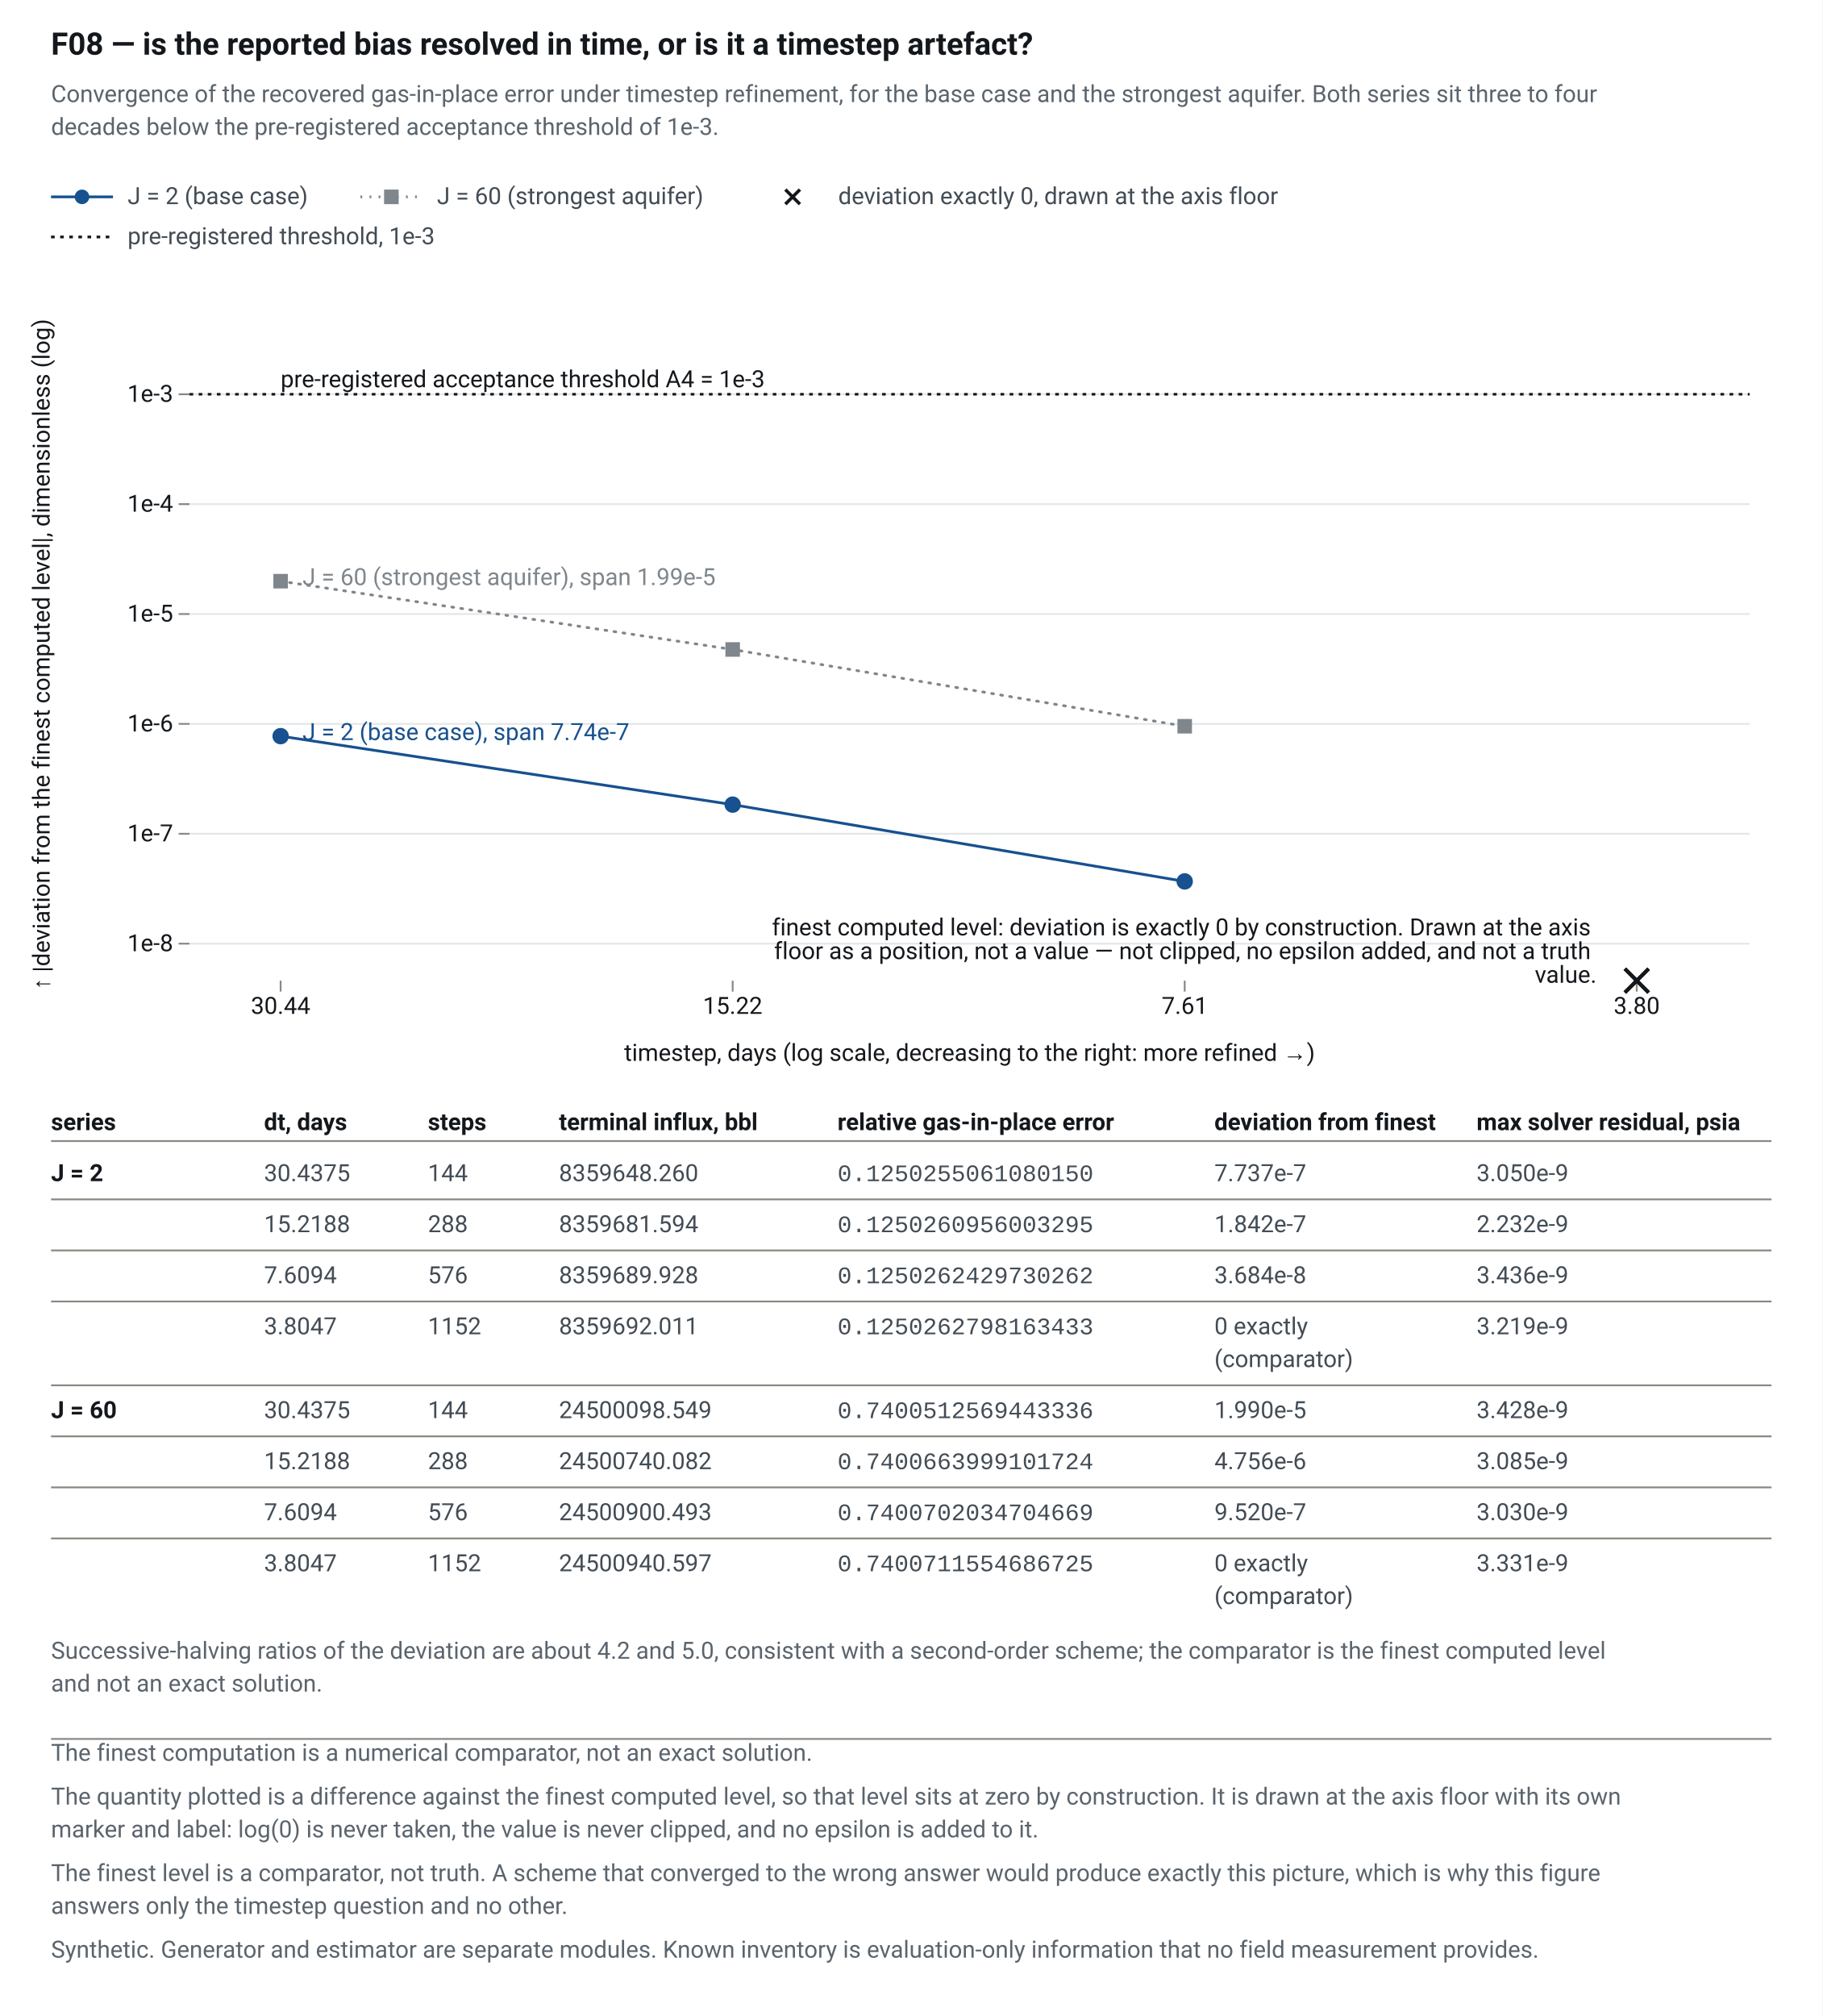
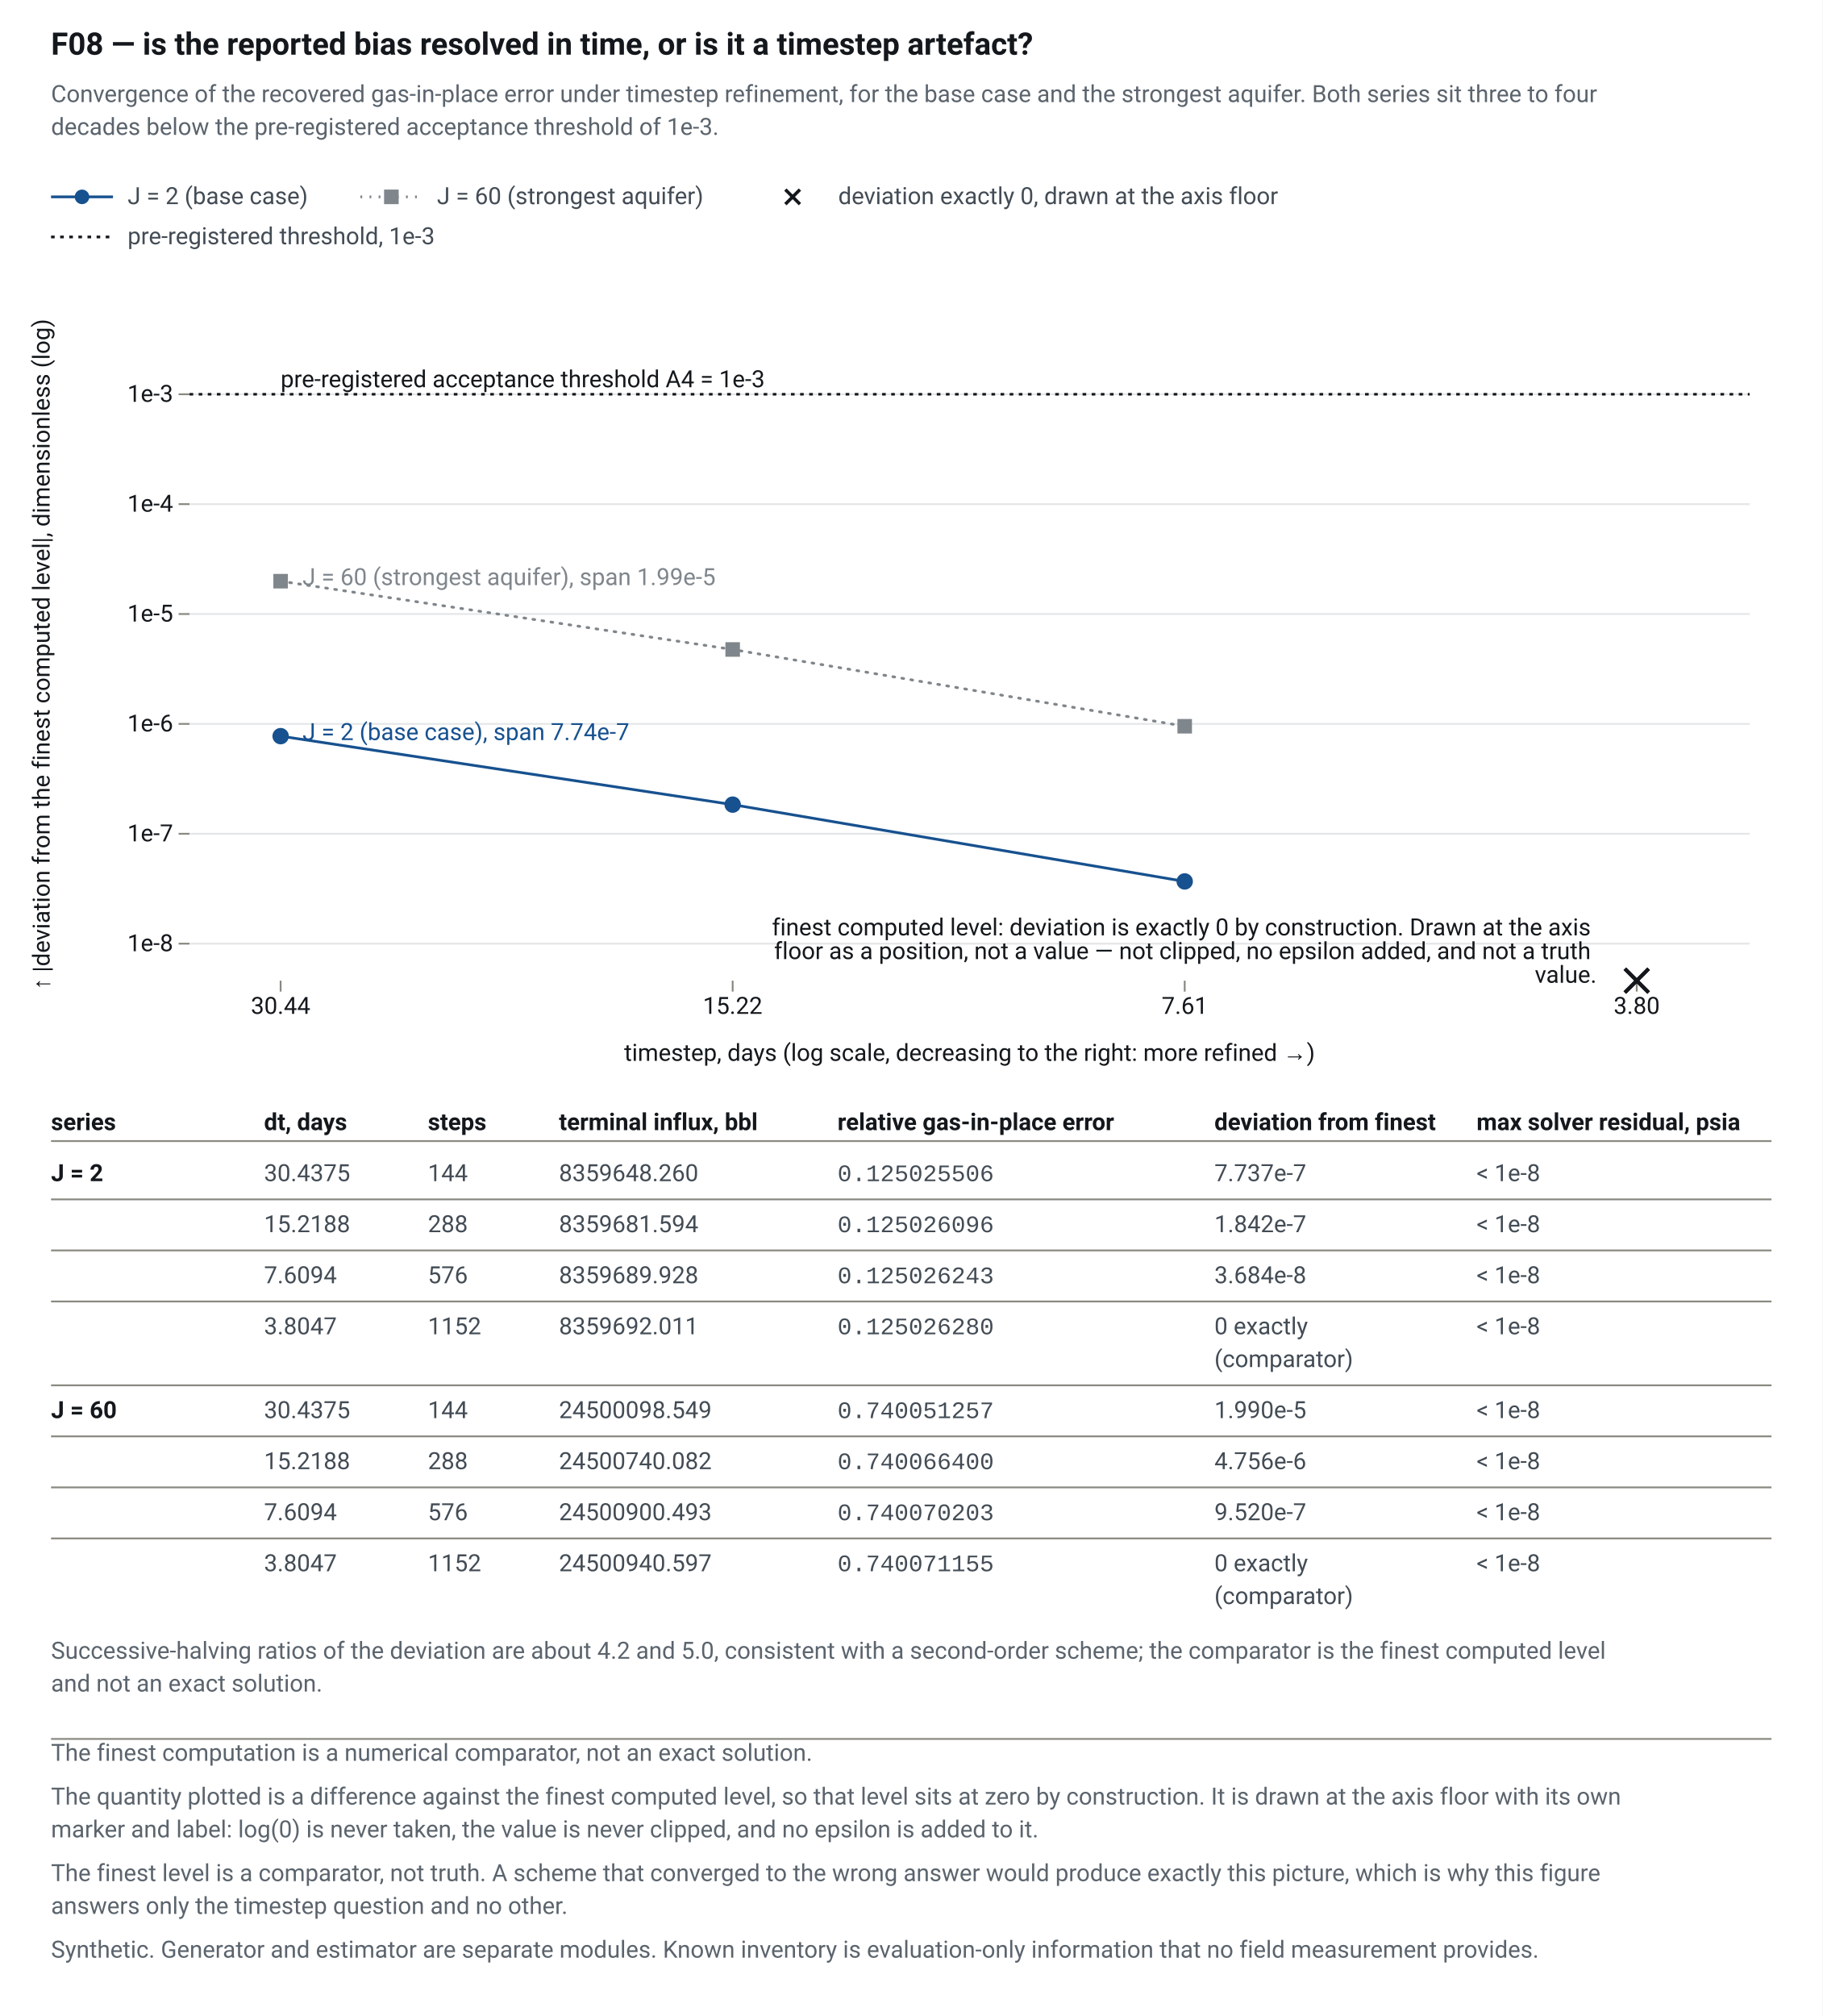
<svg xmlns="http://www.w3.org/2000/svg" aria-describedby="desc-f08-is-the-reported-bias-resolved-in-time-or-is-it-a-timestep-artefact-" aria-label="F08 — is the reported bias resolved in time, or is it a timestep artefact?" role="img" viewBox="0 0 1000 1106" height="1106" style="color:#14181c" width="1000">
  <rect height="1106" fill="#ffffff" width="1000" y="0" x="0" />
  <text font-variant-numeric="tabular-nums" text-anchor="start" fill="#14181c" font-weight="600" font-family="-apple-system, BlinkMacSystemFont, &quot;Segoe UI&quot;, Roboto, &quot;Helvetica Neue&quot;, Arial,     &quot;Noto Sans&quot;, sans-serif, &quot;Apple Color Emoji&quot;, &quot;Segoe UI Emoji&quot;" font-size="17px" y="30" x="28">F08 — is the reported bias resolved in time, or is it a timestep artefact?</text>
  <text font-variant-numeric="tabular-nums" text-anchor="start" fill="#5b646d" font-weight="400" font-family="-apple-system, BlinkMacSystemFont, &quot;Segoe UI&quot;, Roboto, &quot;Helvetica Neue&quot;, Arial,     &quot;Noto Sans&quot;, sans-serif, &quot;Apple Color Emoji&quot;, &quot;Segoe UI Emoji&quot;" font-size="13px" y="56" x="28">Convergence of the recovered gas-in-place error under timestep refinement, for the base case and the strongest aquifer. Both series sit three to four</text>
  <text font-variant-numeric="tabular-nums" text-anchor="start" fill="#5b646d" font-weight="400" font-family="-apple-system, BlinkMacSystemFont, &quot;Segoe UI&quot;, Roboto, &quot;Helvetica Neue&quot;, Arial,     &quot;Noto Sans&quot;, sans-serif, &quot;Apple Color Emoji&quot;, &quot;Segoe UI Emoji&quot;" font-size="13px" y="74" x="28">decades below the pre-registered acceptance threshold of 1e-3.</text>
  <g>
    <line stroke-width="1.5" stroke="#17518f" y2="108" x2="62" y1="108" x1="28" />
    <circle fill="#17518f" r="4" cy="108" cx="45" />
    <text font-variant-numeric="tabular-nums" text-anchor="start" fill="#434c55" font-weight="400" font-family="-apple-system, BlinkMacSystemFont, &quot;Segoe UI&quot;, Roboto, &quot;Helvetica Neue&quot;, Arial,     &quot;Noto Sans&quot;, sans-serif, &quot;Apple Color Emoji&quot;, &quot;Segoe UI Emoji&quot;" font-size="13px" y="112" x="70">J = 2 (base case)</text>
    <line stroke-dasharray="1 4" stroke-width="1.5" stroke="#7f868c" y2="108" x2="231.74" y1="108" x1="197.74" />
    <rect fill="#7f868c" height="8" width="8" y="104" x="210.74" />
    <text font-variant-numeric="tabular-nums" text-anchor="start" fill="#434c55" font-weight="400" font-family="-apple-system, BlinkMacSystemFont, &quot;Segoe UI&quot;, Roboto, &quot;Helvetica Neue&quot;, Arial,     &quot;Noto Sans&quot;, sans-serif, &quot;Apple Color Emoji&quot;, &quot;Segoe UI Emoji&quot;" font-size="13px" y="112" x="239.74">J = 60 (strongest aquifer)</text>
    <path stroke-width="1.8" stroke="#14181c" d="M430.923,104L438.923,112M430.923,112L438.923,104" />
    <text font-variant-numeric="tabular-nums" text-anchor="start" fill="#434c55" font-weight="400" font-family="-apple-system, BlinkMacSystemFont, &quot;Segoe UI&quot;, Roboto, &quot;Helvetica Neue&quot;, Arial,     &quot;Noto Sans&quot;, sans-serif, &quot;Apple Color Emoji&quot;, &quot;Segoe UI Emoji&quot;" font-size="13px" y="112" x="459.923">deviation exactly 0, drawn at the axis floor</text>
    <line stroke-dasharray="2 3" stroke-width="1.5" stroke="#14181c" y2="130" x2="62" y1="130" x1="28" />
    <text font-variant-numeric="tabular-nums" text-anchor="start" fill="#434c55" font-weight="400" font-family="-apple-system, BlinkMacSystemFont, &quot;Segoe UI&quot;, Roboto, &quot;Helvetica Neue&quot;, Arial,     &quot;Noto Sans&quot;, sans-serif, &quot;Apple Color Emoji&quot;, &quot;Segoe UI Emoji&quot;" font-size="13px" y="134" x="70">pre-registered threshold, 1e-3</text>
  </g>
  <g fill="currentColor" font-family="-apple-system, BlinkMacSystemFont, &quot;Segoe UI&quot;, Roboto, &quot;Helvetica Neue&quot;, Arial,     &quot;Noto Sans&quot;, sans-serif, &quot;Apple Color Emoji&quot;, &quot;Segoe UI Emoji&quot;" font-size="13" text-anchor="middle" style="white-space:pre" transform="translate(0,154)">
    <g stroke="#8a8981" fill="none" aria-hidden="true">
      <path d="M0,0L-6,0" transform="translate(104,363.7013)" />
      <path d="M0,0L-6,0" transform="translate(104,303.4197)" />
      <path d="M0,0L-6,0" transform="translate(104,243.138)" />
      <path d="M0,0L-6,0" transform="translate(104,182.8564)" />
      <path d="M0,0L-6,0" transform="translate(104,122.5748)" />
      <path d="M0,0L-6,0" transform="translate(104,62.29316)" />
    </g>
    <g transform="translate(-9,0)" font-variant="tabular-nums" font-size="13" text-anchor="end">
      <text transform="translate(104,363.7013)" y="0.32em">1e-8</text>
      <text transform="translate(104,303.4197)" y="0.32em">1e-7</text>
      <text transform="translate(104,243.138)" y="0.32em">1e-6</text>
      <text transform="translate(104,182.8564)" y="0.32em">1e-5</text>
      <text transform="translate(104,122.5748)" y="0.32em">1e-4</text>
      <text transform="translate(104,62.29316)" y="0.32em">1e-3</text>
    </g>
    <g transform="translate(-86,0)" font-size="13">
      <text transform="translate(104,205) rotate(-90)" y="0.71em">↑ |deviation from the finest computed level|, dimensionless (log)</text>
    </g>
    <g stroke="#8a8981" fill="none" aria-hidden="true">
      <path d="M0,0L0,6" transform="translate(153.9791,384)" />
      <path d="M0,0L0,6" transform="translate(402.0079,384)" />
      <path d="M0,0L0,6" transform="translate(650.0368,384)" />
      <path d="M0,0L0,6" transform="translate(898.0657,384)" />
    </g>
    <g transform="translate(0,9)" font-variant="tabular-nums" font-size="13">
      <text transform="translate(153.9791,384)" y="0.71em">30.44</text>
      <text transform="translate(402.0079,384)" y="0.71em">15.22</text>
      <text transform="translate(650.0368,384)" y="0.71em">7.61</text>
      <text transform="translate(898.0657,384)" y="0.71em">3.80</text>
    </g>
    <g transform="translate(0,44)" font-size="13">
      <text transform="translate(532,384)">timestep, days (log scale, decreasing to the right: more refined →)</text>
    </g>
    <g stroke="#e4e6e8" aria-hidden="true">
      <line y2="363.701" y1="363.701" x2="960" x1="104" />
      <line y2="303.42" y1="303.42" x2="960" x1="104" />
      <line y2="243.138" y1="243.138" x2="960" x1="104" />
      <line y2="182.856" y1="182.856" x2="960" x1="104" />
      <line y2="122.575" y1="122.575" x2="960" x1="104" />
      <line y2="62.293" y1="62.293" x2="960" x1="104" />
    </g>
    <g stroke-dasharray="2 3" stroke-width="1.4" stroke="#14181c">
      <line y2="62.293" y1="62.293" x2="960" x1="104" />
    </g>
    <g transform="translate(0,-8)" font-size="13" text-anchor="start" fill="#14181c">
      <text transform="translate(153.9791,62.29316)" y="0.32em">pre-registered acceptance threshold A4 = 1e-3</text>
    </g>
    <g stroke-linecap="round" stroke-linejoin="round" stroke-width="1.5" stroke="#17518f" fill="none">
      <path d="M153.979,249.855L402.008,287.425L650.037,329.56" />
    </g>
    <g fill="#17518f">
      <circle r="4.5" cy="249.855" cx="153.979" />
      <circle r="4.5" cy="287.425" cx="402.008" />
      <circle r="4.5" cy="329.56" cx="650.037" />
    </g>
    <g stroke-width="2" stroke="#14181c" fill="none">
      <path d="M-6.532,-6.532L6.532,6.532M-6.532,6.532L6.532,-6.532" transform="translate(898.0657,384)" />
    </g>
    <g transform="translate(12,-2)" font-size="13" text-anchor="start" fill="#17518f">
      <text transform="translate(153.9791,249.8548)" y="0.32em">J = 2 (base case), span 7.74e-7</text>
    </g>
    <g stroke-dasharray="1 4" stroke-linecap="round" stroke-linejoin="round" stroke-width="1.5" stroke="#7f868c" fill="none">
      <path d="M153.979,164.843L402.008,202.315L650.037,244.426" />
    </g>
    <g fill="#7f868c">
      <path d="M-3.988,-3.988h7.976v7.976h-7.976Z" transform="translate(153.9791,164.843)" />
      <path d="M-3.988,-3.988h7.976v7.976h-7.976Z" transform="translate(402.0079,202.3152)" />
      <path d="M-3.988,-3.988h7.976v7.976h-7.976Z" transform="translate(650.0368,244.4259)" />
    </g>
    <g stroke-width="2" stroke="#14181c" fill="none">
      <path d="M-6.532,-6.532L6.532,6.532M-6.532,6.532L6.532,-6.532" transform="translate(898.0657,384)" />
    </g>
    <g transform="translate(12,-2)" font-size="13" text-anchor="start" fill="#7f868c">
      <text transform="translate(153.9791,164.843)" y="0.32em">J = 60 (strongest aquifer), span 1.99e-5</text>
    </g>
    <g transform="translate(-22,-16)" font-size="13" text-anchor="end" fill="#14181c">
      <text transform="translate(898.0657,384)">
        <tspan y="-0.68em" x="0">finest computed level: deviation is exactly 0 by construction. Drawn at the axis</tspan>
        <tspan dy="1em" x="0">floor as a position, not a value — not clipped, no epsilon added, and not a truth</tspan>
        <tspan dy="1em" x="0">value.</tspan>
      </text>
    </g>
  </g>
  <g transform="translate(0,600)">
    <text font-variant-numeric="tabular-nums" text-anchor="start" fill="#14181c" font-weight="600" font-family="-apple-system, BlinkMacSystemFont, &quot;Segoe UI&quot;, Roboto, &quot;Helvetica Neue&quot;, Arial,     &quot;Noto Sans&quot;, sans-serif, &quot;Apple Color Emoji&quot;, &quot;Segoe UI Emoji&quot;" font-size="13px" y="20" x="28">series</text>
    <text font-variant-numeric="tabular-nums" text-anchor="start" fill="#14181c" font-weight="600" font-family="-apple-system, BlinkMacSystemFont, &quot;Segoe UI&quot;, Roboto, &quot;Helvetica Neue&quot;, Arial,     &quot;Noto Sans&quot;, sans-serif, &quot;Apple Color Emoji&quot;, &quot;Segoe UI Emoji&quot;" font-size="13px" y="20" x="144.876">dt, days</text>
    <text font-variant-numeric="tabular-nums" text-anchor="start" fill="#14181c" font-weight="600" font-family="-apple-system, BlinkMacSystemFont, &quot;Segoe UI&quot;, Roboto, &quot;Helvetica Neue&quot;, Arial,     &quot;Noto Sans&quot;, sans-serif, &quot;Apple Color Emoji&quot;, &quot;Segoe UI Emoji&quot;" font-size="13px" y="20" x="234.781">steps</text>
    <text font-variant-numeric="tabular-nums" text-anchor="start" fill="#14181c" font-weight="600" font-family="-apple-system, BlinkMacSystemFont, &quot;Segoe UI&quot;, Roboto, &quot;Helvetica Neue&quot;, Arial,     &quot;Noto Sans&quot;, sans-serif, &quot;Apple Color Emoji&quot;, &quot;Segoe UI Emoji&quot;" font-size="13px" y="20" x="306.705">terminal influx, bbl</text>
    <text font-variant-numeric="tabular-nums" text-anchor="start" fill="#14181c" font-weight="600" font-family="-apple-system, BlinkMacSystemFont, &quot;Segoe UI&quot;, Roboto, &quot;Helvetica Neue&quot;, Arial,     &quot;Noto Sans&quot;, sans-serif, &quot;Apple Color Emoji&quot;, &quot;Segoe UI Emoji&quot;" font-size="13px" y="20" x="459.543">relative gas-in-place error</text>
    <text font-variant-numeric="tabular-nums" text-anchor="start" fill="#14181c" font-weight="600" font-family="-apple-system, BlinkMacSystemFont, &quot;Segoe UI&quot;, Roboto, &quot;Helvetica Neue&quot;, Arial,     &quot;Noto Sans&quot;, sans-serif, &quot;Apple Color Emoji&quot;, &quot;Segoe UI Emoji&quot;" font-size="13px" y="20" x="666.324">deviation from finest</text>
    <text font-variant-numeric="tabular-nums" text-anchor="start" fill="#14181c" font-weight="600" font-family="-apple-system, BlinkMacSystemFont, &quot;Segoe UI&quot;, Roboto, &quot;Helvetica Neue&quot;, Arial,     &quot;Noto Sans&quot;, sans-serif, &quot;Apple Color Emoji&quot;, &quot;Segoe UI Emoji&quot;" font-size="13px" y="20" x="810.171">max solver residual, psia</text>
    <line stroke="#8a8981" y2="26" x2="972" y1="26" x1="28" />
    <text font-variant-numeric="tabular-nums" text-anchor="start" fill="#14181c" font-weight="600" font-family="-apple-system, BlinkMacSystemFont, &quot;Segoe UI&quot;, Roboto, &quot;Helvetica Neue&quot;, Arial,     &quot;Noto Sans&quot;, sans-serif, &quot;Apple Color Emoji&quot;, &quot;Segoe UI Emoji&quot;" font-size="13px" y="48" x="28">J = 2</text>
    <text font-variant-numeric="tabular-nums" text-anchor="start" fill="#434c55" font-weight="400" font-family="-apple-system, BlinkMacSystemFont, &quot;Segoe UI&quot;, Roboto, &quot;Helvetica Neue&quot;, Arial,     &quot;Noto Sans&quot;, sans-serif, &quot;Apple Color Emoji&quot;, &quot;Segoe UI Emoji&quot;" font-size="13px" y="48" x="144.876">30.4375</text>
    <text font-variant-numeric="tabular-nums" text-anchor="start" fill="#434c55" font-weight="400" font-family="-apple-system, BlinkMacSystemFont, &quot;Segoe UI&quot;, Roboto, &quot;Helvetica Neue&quot;, Arial,     &quot;Noto Sans&quot;, sans-serif, &quot;Apple Color Emoji&quot;, &quot;Segoe UI Emoji&quot;" font-size="13px" y="48" x="234.781">144</text>
    <text font-variant-numeric="tabular-nums" text-anchor="start" fill="#434c55" font-weight="400" font-family="-apple-system, BlinkMacSystemFont, &quot;Segoe UI&quot;, Roboto, &quot;Helvetica Neue&quot;, Arial,     &quot;Noto Sans&quot;, sans-serif, &quot;Apple Color Emoji&quot;, &quot;Segoe UI Emoji&quot;" font-size="13px" y="48" x="306.705">8359648.260</text>
-     <text font-variant-numeric="tabular-nums" text-anchor="start" fill="#434c55" font-weight="400" font-family="ui-monospace, SFMono-Regular, &quot;SF Mono&quot;, Menlo, Consolas, &quot;Liberation Mono&quot;,     monospace" font-size="13px" y="48" x="459.543">0.1250255061080150</text>
+     <text font-variant-numeric="tabular-nums" text-anchor="start" fill="#434c55" font-weight="400" font-family="ui-monospace, SFMono-Regular, &quot;SF Mono&quot;, Menlo, Consolas, &quot;Liberation Mono&quot;,     monospace" font-size="13px" y="48" x="459.543">0.125025506</text>
    <text font-variant-numeric="tabular-nums" text-anchor="start" fill="#434c55" font-weight="400" font-family="-apple-system, BlinkMacSystemFont, &quot;Segoe UI&quot;, Roboto, &quot;Helvetica Neue&quot;, Arial,     &quot;Noto Sans&quot;, sans-serif, &quot;Apple Color Emoji&quot;, &quot;Segoe UI Emoji&quot;" font-size="13px" y="48" x="666.324">7.737e-7</text>
-     <text font-variant-numeric="tabular-nums" text-anchor="start" fill="#434c55" font-weight="400" font-family="-apple-system, BlinkMacSystemFont, &quot;Segoe UI&quot;, Roboto, &quot;Helvetica Neue&quot;, Arial,     &quot;Noto Sans&quot;, sans-serif, &quot;Apple Color Emoji&quot;, &quot;Segoe UI Emoji&quot;" font-size="13px" y="48" x="810.171">3.050e-9</text>
+     <text font-variant-numeric="tabular-nums" text-anchor="start" fill="#434c55" font-weight="400" font-family="-apple-system, BlinkMacSystemFont, &quot;Segoe UI&quot;, Roboto, &quot;Helvetica Neue&quot;, Arial,     &quot;Noto Sans&quot;, sans-serif, &quot;Apple Color Emoji&quot;, &quot;Segoe UI Emoji&quot;" font-size="13px" y="48" x="810.171">&lt; 1e-8</text>
    <line stroke="#8a8981" y2="58" x2="972" y1="58" x1="28" />
    <text font-variant-numeric="tabular-nums" text-anchor="start" fill="#14181c" font-weight="600" font-family="-apple-system, BlinkMacSystemFont, &quot;Segoe UI&quot;, Roboto, &quot;Helvetica Neue&quot;, Arial,     &quot;Noto Sans&quot;, sans-serif, &quot;Apple Color Emoji&quot;, &quot;Segoe UI Emoji&quot;" font-size="13px" y="76" x="28" />
    <text font-variant-numeric="tabular-nums" text-anchor="start" fill="#434c55" font-weight="400" font-family="-apple-system, BlinkMacSystemFont, &quot;Segoe UI&quot;, Roboto, &quot;Helvetica Neue&quot;, Arial,     &quot;Noto Sans&quot;, sans-serif, &quot;Apple Color Emoji&quot;, &quot;Segoe UI Emoji&quot;" font-size="13px" y="76" x="144.876">15.2188</text>
    <text font-variant-numeric="tabular-nums" text-anchor="start" fill="#434c55" font-weight="400" font-family="-apple-system, BlinkMacSystemFont, &quot;Segoe UI&quot;, Roboto, &quot;Helvetica Neue&quot;, Arial,     &quot;Noto Sans&quot;, sans-serif, &quot;Apple Color Emoji&quot;, &quot;Segoe UI Emoji&quot;" font-size="13px" y="76" x="234.781">288</text>
    <text font-variant-numeric="tabular-nums" text-anchor="start" fill="#434c55" font-weight="400" font-family="-apple-system, BlinkMacSystemFont, &quot;Segoe UI&quot;, Roboto, &quot;Helvetica Neue&quot;, Arial,     &quot;Noto Sans&quot;, sans-serif, &quot;Apple Color Emoji&quot;, &quot;Segoe UI Emoji&quot;" font-size="13px" y="76" x="306.705">8359681.594</text>
-     <text font-variant-numeric="tabular-nums" text-anchor="start" fill="#434c55" font-weight="400" font-family="ui-monospace, SFMono-Regular, &quot;SF Mono&quot;, Menlo, Consolas, &quot;Liberation Mono&quot;,     monospace" font-size="13px" y="76" x="459.543">0.1250260956003295</text>
+     <text font-variant-numeric="tabular-nums" text-anchor="start" fill="#434c55" font-weight="400" font-family="ui-monospace, SFMono-Regular, &quot;SF Mono&quot;, Menlo, Consolas, &quot;Liberation Mono&quot;,     monospace" font-size="13px" y="76" x="459.543">0.125026096</text>
    <text font-variant-numeric="tabular-nums" text-anchor="start" fill="#434c55" font-weight="400" font-family="-apple-system, BlinkMacSystemFont, &quot;Segoe UI&quot;, Roboto, &quot;Helvetica Neue&quot;, Arial,     &quot;Noto Sans&quot;, sans-serif, &quot;Apple Color Emoji&quot;, &quot;Segoe UI Emoji&quot;" font-size="13px" y="76" x="666.324">1.842e-7</text>
-     <text font-variant-numeric="tabular-nums" text-anchor="start" fill="#434c55" font-weight="400" font-family="-apple-system, BlinkMacSystemFont, &quot;Segoe UI&quot;, Roboto, &quot;Helvetica Neue&quot;, Arial,     &quot;Noto Sans&quot;, sans-serif, &quot;Apple Color Emoji&quot;, &quot;Segoe UI Emoji&quot;" font-size="13px" y="76" x="810.171">2.232e-9</text>
+     <text font-variant-numeric="tabular-nums" text-anchor="start" fill="#434c55" font-weight="400" font-family="-apple-system, BlinkMacSystemFont, &quot;Segoe UI&quot;, Roboto, &quot;Helvetica Neue&quot;, Arial,     &quot;Noto Sans&quot;, sans-serif, &quot;Apple Color Emoji&quot;, &quot;Segoe UI Emoji&quot;" font-size="13px" y="76" x="810.171">&lt; 1e-8</text>
    <line stroke="#8a8981" y2="86" x2="972" y1="86" x1="28" />
    <text font-variant-numeric="tabular-nums" text-anchor="start" fill="#14181c" font-weight="600" font-family="-apple-system, BlinkMacSystemFont, &quot;Segoe UI&quot;, Roboto, &quot;Helvetica Neue&quot;, Arial,     &quot;Noto Sans&quot;, sans-serif, &quot;Apple Color Emoji&quot;, &quot;Segoe UI Emoji&quot;" font-size="13px" y="104" x="28" />
    <text font-variant-numeric="tabular-nums" text-anchor="start" fill="#434c55" font-weight="400" font-family="-apple-system, BlinkMacSystemFont, &quot;Segoe UI&quot;, Roboto, &quot;Helvetica Neue&quot;, Arial,     &quot;Noto Sans&quot;, sans-serif, &quot;Apple Color Emoji&quot;, &quot;Segoe UI Emoji&quot;" font-size="13px" y="104" x="144.876">7.6094</text>
    <text font-variant-numeric="tabular-nums" text-anchor="start" fill="#434c55" font-weight="400" font-family="-apple-system, BlinkMacSystemFont, &quot;Segoe UI&quot;, Roboto, &quot;Helvetica Neue&quot;, Arial,     &quot;Noto Sans&quot;, sans-serif, &quot;Apple Color Emoji&quot;, &quot;Segoe UI Emoji&quot;" font-size="13px" y="104" x="234.781">576</text>
    <text font-variant-numeric="tabular-nums" text-anchor="start" fill="#434c55" font-weight="400" font-family="-apple-system, BlinkMacSystemFont, &quot;Segoe UI&quot;, Roboto, &quot;Helvetica Neue&quot;, Arial,     &quot;Noto Sans&quot;, sans-serif, &quot;Apple Color Emoji&quot;, &quot;Segoe UI Emoji&quot;" font-size="13px" y="104" x="306.705">8359689.928</text>
-     <text font-variant-numeric="tabular-nums" text-anchor="start" fill="#434c55" font-weight="400" font-family="ui-monospace, SFMono-Regular, &quot;SF Mono&quot;, Menlo, Consolas, &quot;Liberation Mono&quot;,     monospace" font-size="13px" y="104" x="459.543">0.1250262429730262</text>
+     <text font-variant-numeric="tabular-nums" text-anchor="start" fill="#434c55" font-weight="400" font-family="ui-monospace, SFMono-Regular, &quot;SF Mono&quot;, Menlo, Consolas, &quot;Liberation Mono&quot;,     monospace" font-size="13px" y="104" x="459.543">0.125026243</text>
    <text font-variant-numeric="tabular-nums" text-anchor="start" fill="#434c55" font-weight="400" font-family="-apple-system, BlinkMacSystemFont, &quot;Segoe UI&quot;, Roboto, &quot;Helvetica Neue&quot;, Arial,     &quot;Noto Sans&quot;, sans-serif, &quot;Apple Color Emoji&quot;, &quot;Segoe UI Emoji&quot;" font-size="13px" y="104" x="666.324">3.684e-8</text>
-     <text font-variant-numeric="tabular-nums" text-anchor="start" fill="#434c55" font-weight="400" font-family="-apple-system, BlinkMacSystemFont, &quot;Segoe UI&quot;, Roboto, &quot;Helvetica Neue&quot;, Arial,     &quot;Noto Sans&quot;, sans-serif, &quot;Apple Color Emoji&quot;, &quot;Segoe UI Emoji&quot;" font-size="13px" y="104" x="810.171">3.436e-9</text>
+     <text font-variant-numeric="tabular-nums" text-anchor="start" fill="#434c55" font-weight="400" font-family="-apple-system, BlinkMacSystemFont, &quot;Segoe UI&quot;, Roboto, &quot;Helvetica Neue&quot;, Arial,     &quot;Noto Sans&quot;, sans-serif, &quot;Apple Color Emoji&quot;, &quot;Segoe UI Emoji&quot;" font-size="13px" y="104" x="810.171">&lt; 1e-8</text>
    <line stroke="#8a8981" y2="114" x2="972" y1="114" x1="28" />
    <text font-variant-numeric="tabular-nums" text-anchor="start" fill="#14181c" font-weight="600" font-family="-apple-system, BlinkMacSystemFont, &quot;Segoe UI&quot;, Roboto, &quot;Helvetica Neue&quot;, Arial,     &quot;Noto Sans&quot;, sans-serif, &quot;Apple Color Emoji&quot;, &quot;Segoe UI Emoji&quot;" font-size="13px" y="132" x="28" />
    <text font-variant-numeric="tabular-nums" text-anchor="start" fill="#434c55" font-weight="400" font-family="-apple-system, BlinkMacSystemFont, &quot;Segoe UI&quot;, Roboto, &quot;Helvetica Neue&quot;, Arial,     &quot;Noto Sans&quot;, sans-serif, &quot;Apple Color Emoji&quot;, &quot;Segoe UI Emoji&quot;" font-size="13px" y="132" x="144.876">3.8047</text>
    <text font-variant-numeric="tabular-nums" text-anchor="start" fill="#434c55" font-weight="400" font-family="-apple-system, BlinkMacSystemFont, &quot;Segoe UI&quot;, Roboto, &quot;Helvetica Neue&quot;, Arial,     &quot;Noto Sans&quot;, sans-serif, &quot;Apple Color Emoji&quot;, &quot;Segoe UI Emoji&quot;" font-size="13px" y="132" x="234.781">1152</text>
    <text font-variant-numeric="tabular-nums" text-anchor="start" fill="#434c55" font-weight="400" font-family="-apple-system, BlinkMacSystemFont, &quot;Segoe UI&quot;, Roboto, &quot;Helvetica Neue&quot;, Arial,     &quot;Noto Sans&quot;, sans-serif, &quot;Apple Color Emoji&quot;, &quot;Segoe UI Emoji&quot;" font-size="13px" y="132" x="306.705">8359692.011</text>
-     <text font-variant-numeric="tabular-nums" text-anchor="start" fill="#434c55" font-weight="400" font-family="ui-monospace, SFMono-Regular, &quot;SF Mono&quot;, Menlo, Consolas, &quot;Liberation Mono&quot;,     monospace" font-size="13px" y="132" x="459.543">0.1250262798163433</text>
+     <text font-variant-numeric="tabular-nums" text-anchor="start" fill="#434c55" font-weight="400" font-family="ui-monospace, SFMono-Regular, &quot;SF Mono&quot;, Menlo, Consolas, &quot;Liberation Mono&quot;,     monospace" font-size="13px" y="132" x="459.543">0.125026280</text>
    <text font-variant-numeric="tabular-nums" text-anchor="start" fill="#434c55" font-weight="400" font-family="-apple-system, BlinkMacSystemFont, &quot;Segoe UI&quot;, Roboto, &quot;Helvetica Neue&quot;, Arial,     &quot;Noto Sans&quot;, sans-serif, &quot;Apple Color Emoji&quot;, &quot;Segoe UI Emoji&quot;" font-size="13px" y="132" x="666.324">0 exactly</text>
    <text font-variant-numeric="tabular-nums" text-anchor="start" fill="#434c55" font-weight="400" font-family="-apple-system, BlinkMacSystemFont, &quot;Segoe UI&quot;, Roboto, &quot;Helvetica Neue&quot;, Arial,     &quot;Noto Sans&quot;, sans-serif, &quot;Apple Color Emoji&quot;, &quot;Segoe UI Emoji&quot;" font-size="13px" y="150" x="666.324">(comparator)</text>
-     <text font-variant-numeric="tabular-nums" text-anchor="start" fill="#434c55" font-weight="400" font-family="-apple-system, BlinkMacSystemFont, &quot;Segoe UI&quot;, Roboto, &quot;Helvetica Neue&quot;, Arial,     &quot;Noto Sans&quot;, sans-serif, &quot;Apple Color Emoji&quot;, &quot;Segoe UI Emoji&quot;" font-size="13px" y="132" x="810.171">3.219e-9</text>
+     <text font-variant-numeric="tabular-nums" text-anchor="start" fill="#434c55" font-weight="400" font-family="-apple-system, BlinkMacSystemFont, &quot;Segoe UI&quot;, Roboto, &quot;Helvetica Neue&quot;, Arial,     &quot;Noto Sans&quot;, sans-serif, &quot;Apple Color Emoji&quot;, &quot;Segoe UI Emoji&quot;" font-size="13px" y="132" x="810.171">&lt; 1e-8</text>
    <line stroke="#8a8981" y2="160" x2="972" y1="160" x1="28" />
    <text font-variant-numeric="tabular-nums" text-anchor="start" fill="#14181c" font-weight="600" font-family="-apple-system, BlinkMacSystemFont, &quot;Segoe UI&quot;, Roboto, &quot;Helvetica Neue&quot;, Arial,     &quot;Noto Sans&quot;, sans-serif, &quot;Apple Color Emoji&quot;, &quot;Segoe UI Emoji&quot;" font-size="13px" y="178" x="28">J = 60</text>
    <text font-variant-numeric="tabular-nums" text-anchor="start" fill="#434c55" font-weight="400" font-family="-apple-system, BlinkMacSystemFont, &quot;Segoe UI&quot;, Roboto, &quot;Helvetica Neue&quot;, Arial,     &quot;Noto Sans&quot;, sans-serif, &quot;Apple Color Emoji&quot;, &quot;Segoe UI Emoji&quot;" font-size="13px" y="178" x="144.876">30.4375</text>
    <text font-variant-numeric="tabular-nums" text-anchor="start" fill="#434c55" font-weight="400" font-family="-apple-system, BlinkMacSystemFont, &quot;Segoe UI&quot;, Roboto, &quot;Helvetica Neue&quot;, Arial,     &quot;Noto Sans&quot;, sans-serif, &quot;Apple Color Emoji&quot;, &quot;Segoe UI Emoji&quot;" font-size="13px" y="178" x="234.781">144</text>
    <text font-variant-numeric="tabular-nums" text-anchor="start" fill="#434c55" font-weight="400" font-family="-apple-system, BlinkMacSystemFont, &quot;Segoe UI&quot;, Roboto, &quot;Helvetica Neue&quot;, Arial,     &quot;Noto Sans&quot;, sans-serif, &quot;Apple Color Emoji&quot;, &quot;Segoe UI Emoji&quot;" font-size="13px" y="178" x="306.705">24500098.549</text>
-     <text font-variant-numeric="tabular-nums" text-anchor="start" fill="#434c55" font-weight="400" font-family="ui-monospace, SFMono-Regular, &quot;SF Mono&quot;, Menlo, Consolas, &quot;Liberation Mono&quot;,     monospace" font-size="13px" y="178" x="459.543">0.7400512569443336</text>
+     <text font-variant-numeric="tabular-nums" text-anchor="start" fill="#434c55" font-weight="400" font-family="ui-monospace, SFMono-Regular, &quot;SF Mono&quot;, Menlo, Consolas, &quot;Liberation Mono&quot;,     monospace" font-size="13px" y="178" x="459.543">0.740051257</text>
    <text font-variant-numeric="tabular-nums" text-anchor="start" fill="#434c55" font-weight="400" font-family="-apple-system, BlinkMacSystemFont, &quot;Segoe UI&quot;, Roboto, &quot;Helvetica Neue&quot;, Arial,     &quot;Noto Sans&quot;, sans-serif, &quot;Apple Color Emoji&quot;, &quot;Segoe UI Emoji&quot;" font-size="13px" y="178" x="666.324">1.990e-5</text>
-     <text font-variant-numeric="tabular-nums" text-anchor="start" fill="#434c55" font-weight="400" font-family="-apple-system, BlinkMacSystemFont, &quot;Segoe UI&quot;, Roboto, &quot;Helvetica Neue&quot;, Arial,     &quot;Noto Sans&quot;, sans-serif, &quot;Apple Color Emoji&quot;, &quot;Segoe UI Emoji&quot;" font-size="13px" y="178" x="810.171">3.428e-9</text>
+     <text font-variant-numeric="tabular-nums" text-anchor="start" fill="#434c55" font-weight="400" font-family="-apple-system, BlinkMacSystemFont, &quot;Segoe UI&quot;, Roboto, &quot;Helvetica Neue&quot;, Arial,     &quot;Noto Sans&quot;, sans-serif, &quot;Apple Color Emoji&quot;, &quot;Segoe UI Emoji&quot;" font-size="13px" y="178" x="810.171">&lt; 1e-8</text>
    <line stroke="#8a8981" y2="188" x2="972" y1="188" x1="28" />
    <text font-variant-numeric="tabular-nums" text-anchor="start" fill="#14181c" font-weight="600" font-family="-apple-system, BlinkMacSystemFont, &quot;Segoe UI&quot;, Roboto, &quot;Helvetica Neue&quot;, Arial,     &quot;Noto Sans&quot;, sans-serif, &quot;Apple Color Emoji&quot;, &quot;Segoe UI Emoji&quot;" font-size="13px" y="206" x="28" />
    <text font-variant-numeric="tabular-nums" text-anchor="start" fill="#434c55" font-weight="400" font-family="-apple-system, BlinkMacSystemFont, &quot;Segoe UI&quot;, Roboto, &quot;Helvetica Neue&quot;, Arial,     &quot;Noto Sans&quot;, sans-serif, &quot;Apple Color Emoji&quot;, &quot;Segoe UI Emoji&quot;" font-size="13px" y="206" x="144.876">15.2188</text>
    <text font-variant-numeric="tabular-nums" text-anchor="start" fill="#434c55" font-weight="400" font-family="-apple-system, BlinkMacSystemFont, &quot;Segoe UI&quot;, Roboto, &quot;Helvetica Neue&quot;, Arial,     &quot;Noto Sans&quot;, sans-serif, &quot;Apple Color Emoji&quot;, &quot;Segoe UI Emoji&quot;" font-size="13px" y="206" x="234.781">288</text>
    <text font-variant-numeric="tabular-nums" text-anchor="start" fill="#434c55" font-weight="400" font-family="-apple-system, BlinkMacSystemFont, &quot;Segoe UI&quot;, Roboto, &quot;Helvetica Neue&quot;, Arial,     &quot;Noto Sans&quot;, sans-serif, &quot;Apple Color Emoji&quot;, &quot;Segoe UI Emoji&quot;" font-size="13px" y="206" x="306.705">24500740.082</text>
-     <text font-variant-numeric="tabular-nums" text-anchor="start" fill="#434c55" font-weight="400" font-family="ui-monospace, SFMono-Regular, &quot;SF Mono&quot;, Menlo, Consolas, &quot;Liberation Mono&quot;,     monospace" font-size="13px" y="206" x="459.543">0.7400663999101724</text>
+     <text font-variant-numeric="tabular-nums" text-anchor="start" fill="#434c55" font-weight="400" font-family="ui-monospace, SFMono-Regular, &quot;SF Mono&quot;, Menlo, Consolas, &quot;Liberation Mono&quot;,     monospace" font-size="13px" y="206" x="459.543">0.740066400</text>
    <text font-variant-numeric="tabular-nums" text-anchor="start" fill="#434c55" font-weight="400" font-family="-apple-system, BlinkMacSystemFont, &quot;Segoe UI&quot;, Roboto, &quot;Helvetica Neue&quot;, Arial,     &quot;Noto Sans&quot;, sans-serif, &quot;Apple Color Emoji&quot;, &quot;Segoe UI Emoji&quot;" font-size="13px" y="206" x="666.324">4.756e-6</text>
-     <text font-variant-numeric="tabular-nums" text-anchor="start" fill="#434c55" font-weight="400" font-family="-apple-system, BlinkMacSystemFont, &quot;Segoe UI&quot;, Roboto, &quot;Helvetica Neue&quot;, Arial,     &quot;Noto Sans&quot;, sans-serif, &quot;Apple Color Emoji&quot;, &quot;Segoe UI Emoji&quot;" font-size="13px" y="206" x="810.171">3.085e-9</text>
+     <text font-variant-numeric="tabular-nums" text-anchor="start" fill="#434c55" font-weight="400" font-family="-apple-system, BlinkMacSystemFont, &quot;Segoe UI&quot;, Roboto, &quot;Helvetica Neue&quot;, Arial,     &quot;Noto Sans&quot;, sans-serif, &quot;Apple Color Emoji&quot;, &quot;Segoe UI Emoji&quot;" font-size="13px" y="206" x="810.171">&lt; 1e-8</text>
    <line stroke="#8a8981" y2="216" x2="972" y1="216" x1="28" />
    <text font-variant-numeric="tabular-nums" text-anchor="start" fill="#14181c" font-weight="600" font-family="-apple-system, BlinkMacSystemFont, &quot;Segoe UI&quot;, Roboto, &quot;Helvetica Neue&quot;, Arial,     &quot;Noto Sans&quot;, sans-serif, &quot;Apple Color Emoji&quot;, &quot;Segoe UI Emoji&quot;" font-size="13px" y="234" x="28" />
    <text font-variant-numeric="tabular-nums" text-anchor="start" fill="#434c55" font-weight="400" font-family="-apple-system, BlinkMacSystemFont, &quot;Segoe UI&quot;, Roboto, &quot;Helvetica Neue&quot;, Arial,     &quot;Noto Sans&quot;, sans-serif, &quot;Apple Color Emoji&quot;, &quot;Segoe UI Emoji&quot;" font-size="13px" y="234" x="144.876">7.6094</text>
    <text font-variant-numeric="tabular-nums" text-anchor="start" fill="#434c55" font-weight="400" font-family="-apple-system, BlinkMacSystemFont, &quot;Segoe UI&quot;, Roboto, &quot;Helvetica Neue&quot;, Arial,     &quot;Noto Sans&quot;, sans-serif, &quot;Apple Color Emoji&quot;, &quot;Segoe UI Emoji&quot;" font-size="13px" y="234" x="234.781">576</text>
    <text font-variant-numeric="tabular-nums" text-anchor="start" fill="#434c55" font-weight="400" font-family="-apple-system, BlinkMacSystemFont, &quot;Segoe UI&quot;, Roboto, &quot;Helvetica Neue&quot;, Arial,     &quot;Noto Sans&quot;, sans-serif, &quot;Apple Color Emoji&quot;, &quot;Segoe UI Emoji&quot;" font-size="13px" y="234" x="306.705">24500900.493</text>
-     <text font-variant-numeric="tabular-nums" text-anchor="start" fill="#434c55" font-weight="400" font-family="ui-monospace, SFMono-Regular, &quot;SF Mono&quot;, Menlo, Consolas, &quot;Liberation Mono&quot;,     monospace" font-size="13px" y="234" x="459.543">0.7400702034704669</text>
+     <text font-variant-numeric="tabular-nums" text-anchor="start" fill="#434c55" font-weight="400" font-family="ui-monospace, SFMono-Regular, &quot;SF Mono&quot;, Menlo, Consolas, &quot;Liberation Mono&quot;,     monospace" font-size="13px" y="234" x="459.543">0.740070203</text>
    <text font-variant-numeric="tabular-nums" text-anchor="start" fill="#434c55" font-weight="400" font-family="-apple-system, BlinkMacSystemFont, &quot;Segoe UI&quot;, Roboto, &quot;Helvetica Neue&quot;, Arial,     &quot;Noto Sans&quot;, sans-serif, &quot;Apple Color Emoji&quot;, &quot;Segoe UI Emoji&quot;" font-size="13px" y="234" x="666.324">9.520e-7</text>
-     <text font-variant-numeric="tabular-nums" text-anchor="start" fill="#434c55" font-weight="400" font-family="-apple-system, BlinkMacSystemFont, &quot;Segoe UI&quot;, Roboto, &quot;Helvetica Neue&quot;, Arial,     &quot;Noto Sans&quot;, sans-serif, &quot;Apple Color Emoji&quot;, &quot;Segoe UI Emoji&quot;" font-size="13px" y="234" x="810.171">3.030e-9</text>
+     <text font-variant-numeric="tabular-nums" text-anchor="start" fill="#434c55" font-weight="400" font-family="-apple-system, BlinkMacSystemFont, &quot;Segoe UI&quot;, Roboto, &quot;Helvetica Neue&quot;, Arial,     &quot;Noto Sans&quot;, sans-serif, &quot;Apple Color Emoji&quot;, &quot;Segoe UI Emoji&quot;" font-size="13px" y="234" x="810.171">&lt; 1e-8</text>
    <line stroke="#8a8981" y2="244" x2="972" y1="244" x1="28" />
    <text font-variant-numeric="tabular-nums" text-anchor="start" fill="#14181c" font-weight="600" font-family="-apple-system, BlinkMacSystemFont, &quot;Segoe UI&quot;, Roboto, &quot;Helvetica Neue&quot;, Arial,     &quot;Noto Sans&quot;, sans-serif, &quot;Apple Color Emoji&quot;, &quot;Segoe UI Emoji&quot;" font-size="13px" y="262" x="28" />
    <text font-variant-numeric="tabular-nums" text-anchor="start" fill="#434c55" font-weight="400" font-family="-apple-system, BlinkMacSystemFont, &quot;Segoe UI&quot;, Roboto, &quot;Helvetica Neue&quot;, Arial,     &quot;Noto Sans&quot;, sans-serif, &quot;Apple Color Emoji&quot;, &quot;Segoe UI Emoji&quot;" font-size="13px" y="262" x="144.876">3.8047</text>
    <text font-variant-numeric="tabular-nums" text-anchor="start" fill="#434c55" font-weight="400" font-family="-apple-system, BlinkMacSystemFont, &quot;Segoe UI&quot;, Roboto, &quot;Helvetica Neue&quot;, Arial,     &quot;Noto Sans&quot;, sans-serif, &quot;Apple Color Emoji&quot;, &quot;Segoe UI Emoji&quot;" font-size="13px" y="262" x="234.781">1152</text>
    <text font-variant-numeric="tabular-nums" text-anchor="start" fill="#434c55" font-weight="400" font-family="-apple-system, BlinkMacSystemFont, &quot;Segoe UI&quot;, Roboto, &quot;Helvetica Neue&quot;, Arial,     &quot;Noto Sans&quot;, sans-serif, &quot;Apple Color Emoji&quot;, &quot;Segoe UI Emoji&quot;" font-size="13px" y="262" x="306.705">24500940.597</text>
-     <text font-variant-numeric="tabular-nums" text-anchor="start" fill="#434c55" font-weight="400" font-family="ui-monospace, SFMono-Regular, &quot;SF Mono&quot;, Menlo, Consolas, &quot;Liberation Mono&quot;,     monospace" font-size="13px" y="262" x="459.543">0.7400711554686725</text>
+     <text font-variant-numeric="tabular-nums" text-anchor="start" fill="#434c55" font-weight="400" font-family="ui-monospace, SFMono-Regular, &quot;SF Mono&quot;, Menlo, Consolas, &quot;Liberation Mono&quot;,     monospace" font-size="13px" y="262" x="459.543">0.740071155</text>
    <text font-variant-numeric="tabular-nums" text-anchor="start" fill="#434c55" font-weight="400" font-family="-apple-system, BlinkMacSystemFont, &quot;Segoe UI&quot;, Roboto, &quot;Helvetica Neue&quot;, Arial,     &quot;Noto Sans&quot;, sans-serif, &quot;Apple Color Emoji&quot;, &quot;Segoe UI Emoji&quot;" font-size="13px" y="262" x="666.324">0 exactly</text>
    <text font-variant-numeric="tabular-nums" text-anchor="start" fill="#434c55" font-weight="400" font-family="-apple-system, BlinkMacSystemFont, &quot;Segoe UI&quot;, Roboto, &quot;Helvetica Neue&quot;, Arial,     &quot;Noto Sans&quot;, sans-serif, &quot;Apple Color Emoji&quot;, &quot;Segoe UI Emoji&quot;" font-size="13px" y="280" x="666.324">(comparator)</text>
-     <text font-variant-numeric="tabular-nums" text-anchor="start" fill="#434c55" font-weight="400" font-family="-apple-system, BlinkMacSystemFont, &quot;Segoe UI&quot;, Roboto, &quot;Helvetica Neue&quot;, Arial,     &quot;Noto Sans&quot;, sans-serif, &quot;Apple Color Emoji&quot;, &quot;Segoe UI Emoji&quot;" font-size="13px" y="262" x="810.171">3.331e-9</text>
+     <text font-variant-numeric="tabular-nums" text-anchor="start" fill="#434c55" font-weight="400" font-family="-apple-system, BlinkMacSystemFont, &quot;Segoe UI&quot;, Roboto, &quot;Helvetica Neue&quot;, Arial,     &quot;Noto Sans&quot;, sans-serif, &quot;Apple Color Emoji&quot;, &quot;Segoe UI Emoji&quot;" font-size="13px" y="262" x="810.171">&lt; 1e-8</text>
    <text font-variant-numeric="tabular-nums" text-anchor="start" fill="#5b646d" font-weight="400" font-family="-apple-system, BlinkMacSystemFont, &quot;Segoe UI&quot;, Roboto, &quot;Helvetica Neue&quot;, Arial,     &quot;Noto Sans&quot;, sans-serif, &quot;Apple Color Emoji&quot;, &quot;Segoe UI Emoji&quot;" font-size="13px" y="310" x="28">Successive-halving ratios of the deviation are about 4.2 and 5.0, consistent with a second-order scheme; the comparator is the finest computed level</text>
    <text font-variant-numeric="tabular-nums" text-anchor="start" fill="#5b646d" font-weight="400" font-family="-apple-system, BlinkMacSystemFont, &quot;Segoe UI&quot;, Roboto, &quot;Helvetica Neue&quot;, Arial,     &quot;Noto Sans&quot;, sans-serif, &quot;Apple Color Emoji&quot;, &quot;Segoe UI Emoji&quot;" font-size="13px" y="328" x="28">and not an exact solution.</text>
  </g>
  <line stroke="#8a8981" y2="954" x2="972" y1="954" x1="28" />
  <text font-variant-numeric="tabular-nums" text-anchor="start" fill="#5b646d" font-weight="400" font-family="-apple-system, BlinkMacSystemFont, &quot;Segoe UI&quot;, Roboto, &quot;Helvetica Neue&quot;, Arial,     &quot;Noto Sans&quot;, sans-serif, &quot;Apple Color Emoji&quot;, &quot;Segoe UI Emoji&quot;" font-size="13px" y="966" x="28">The finest computation is a numerical comparator, not an exact solution.</text>
  <text font-variant-numeric="tabular-nums" text-anchor="start" fill="#5b646d" font-weight="400" font-family="-apple-system, BlinkMacSystemFont, &quot;Segoe UI&quot;, Roboto, &quot;Helvetica Neue&quot;, Arial,     &quot;Noto Sans&quot;, sans-serif, &quot;Apple Color Emoji&quot;, &quot;Segoe UI Emoji&quot;" font-size="13px" y="990" x="28">The quantity plotted is a difference against the finest computed level, so that level sits at zero by construction. It is drawn at the axis floor with its own</text>
  <text font-variant-numeric="tabular-nums" text-anchor="start" fill="#5b646d" font-weight="400" font-family="-apple-system, BlinkMacSystemFont, &quot;Segoe UI&quot;, Roboto, &quot;Helvetica Neue&quot;, Arial,     &quot;Noto Sans&quot;, sans-serif, &quot;Apple Color Emoji&quot;, &quot;Segoe UI Emoji&quot;" font-size="13px" y="1008" x="28">marker and label: log(0) is never taken, the value is never clipped, and no epsilon is added to it.</text>
  <text font-variant-numeric="tabular-nums" text-anchor="start" fill="#5b646d" font-weight="400" font-family="-apple-system, BlinkMacSystemFont, &quot;Segoe UI&quot;, Roboto, &quot;Helvetica Neue&quot;, Arial,     &quot;Noto Sans&quot;, sans-serif, &quot;Apple Color Emoji&quot;, &quot;Segoe UI Emoji&quot;" font-size="13px" y="1032" x="28">The finest level is a comparator, not truth. A scheme that converged to the wrong answer would produce exactly this picture, which is why this figure</text>
  <text font-variant-numeric="tabular-nums" text-anchor="start" fill="#5b646d" font-weight="400" font-family="-apple-system, BlinkMacSystemFont, &quot;Segoe UI&quot;, Roboto, &quot;Helvetica Neue&quot;, Arial,     &quot;Noto Sans&quot;, sans-serif, &quot;Apple Color Emoji&quot;, &quot;Segoe UI Emoji&quot;" font-size="13px" y="1050" x="28">answers only the timestep question and no other.</text>
  <text font-variant-numeric="tabular-nums" text-anchor="start" fill="#5b646d" font-weight="400" font-family="-apple-system, BlinkMacSystemFont, &quot;Segoe UI&quot;, Roboto, &quot;Helvetica Neue&quot;, Arial,     &quot;Noto Sans&quot;, sans-serif, &quot;Apple Color Emoji&quot;, &quot;Segoe UI Emoji&quot;" font-size="13px" y="1074" x="28">Synthetic. Generator and estimator are separate modules. Known inventory is evaluation-only information that no field measurement provides.</text>
</svg>
